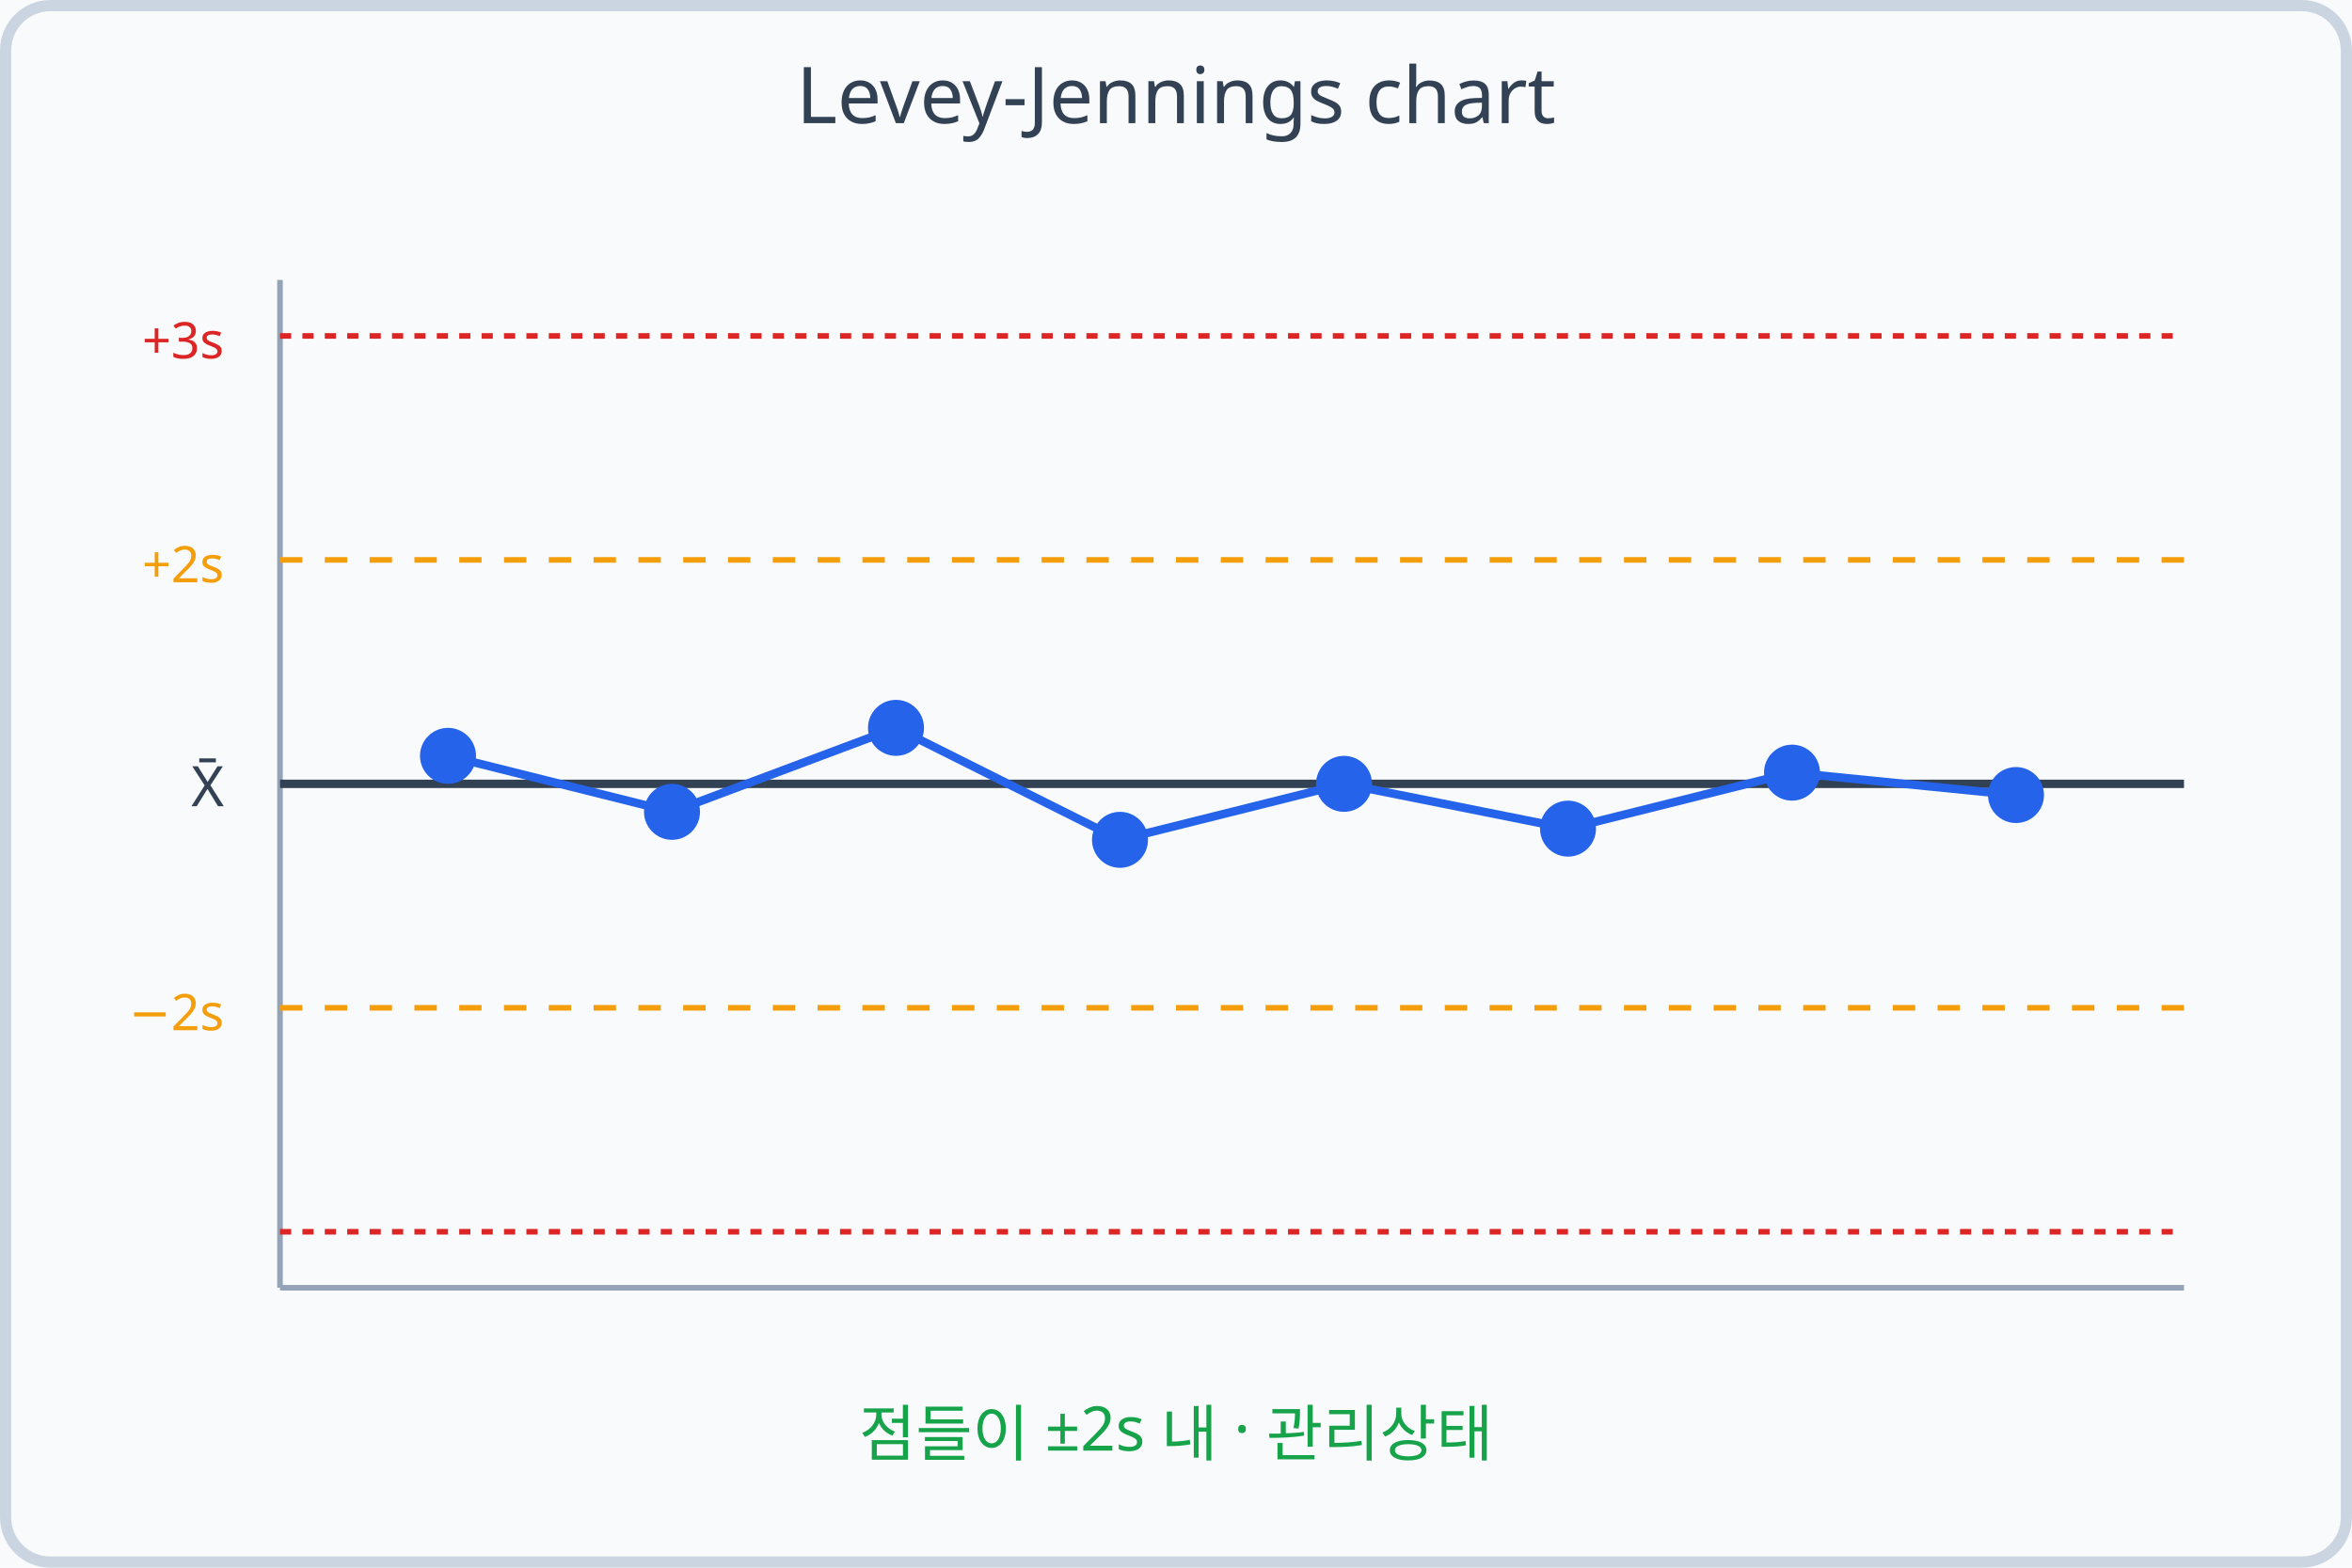
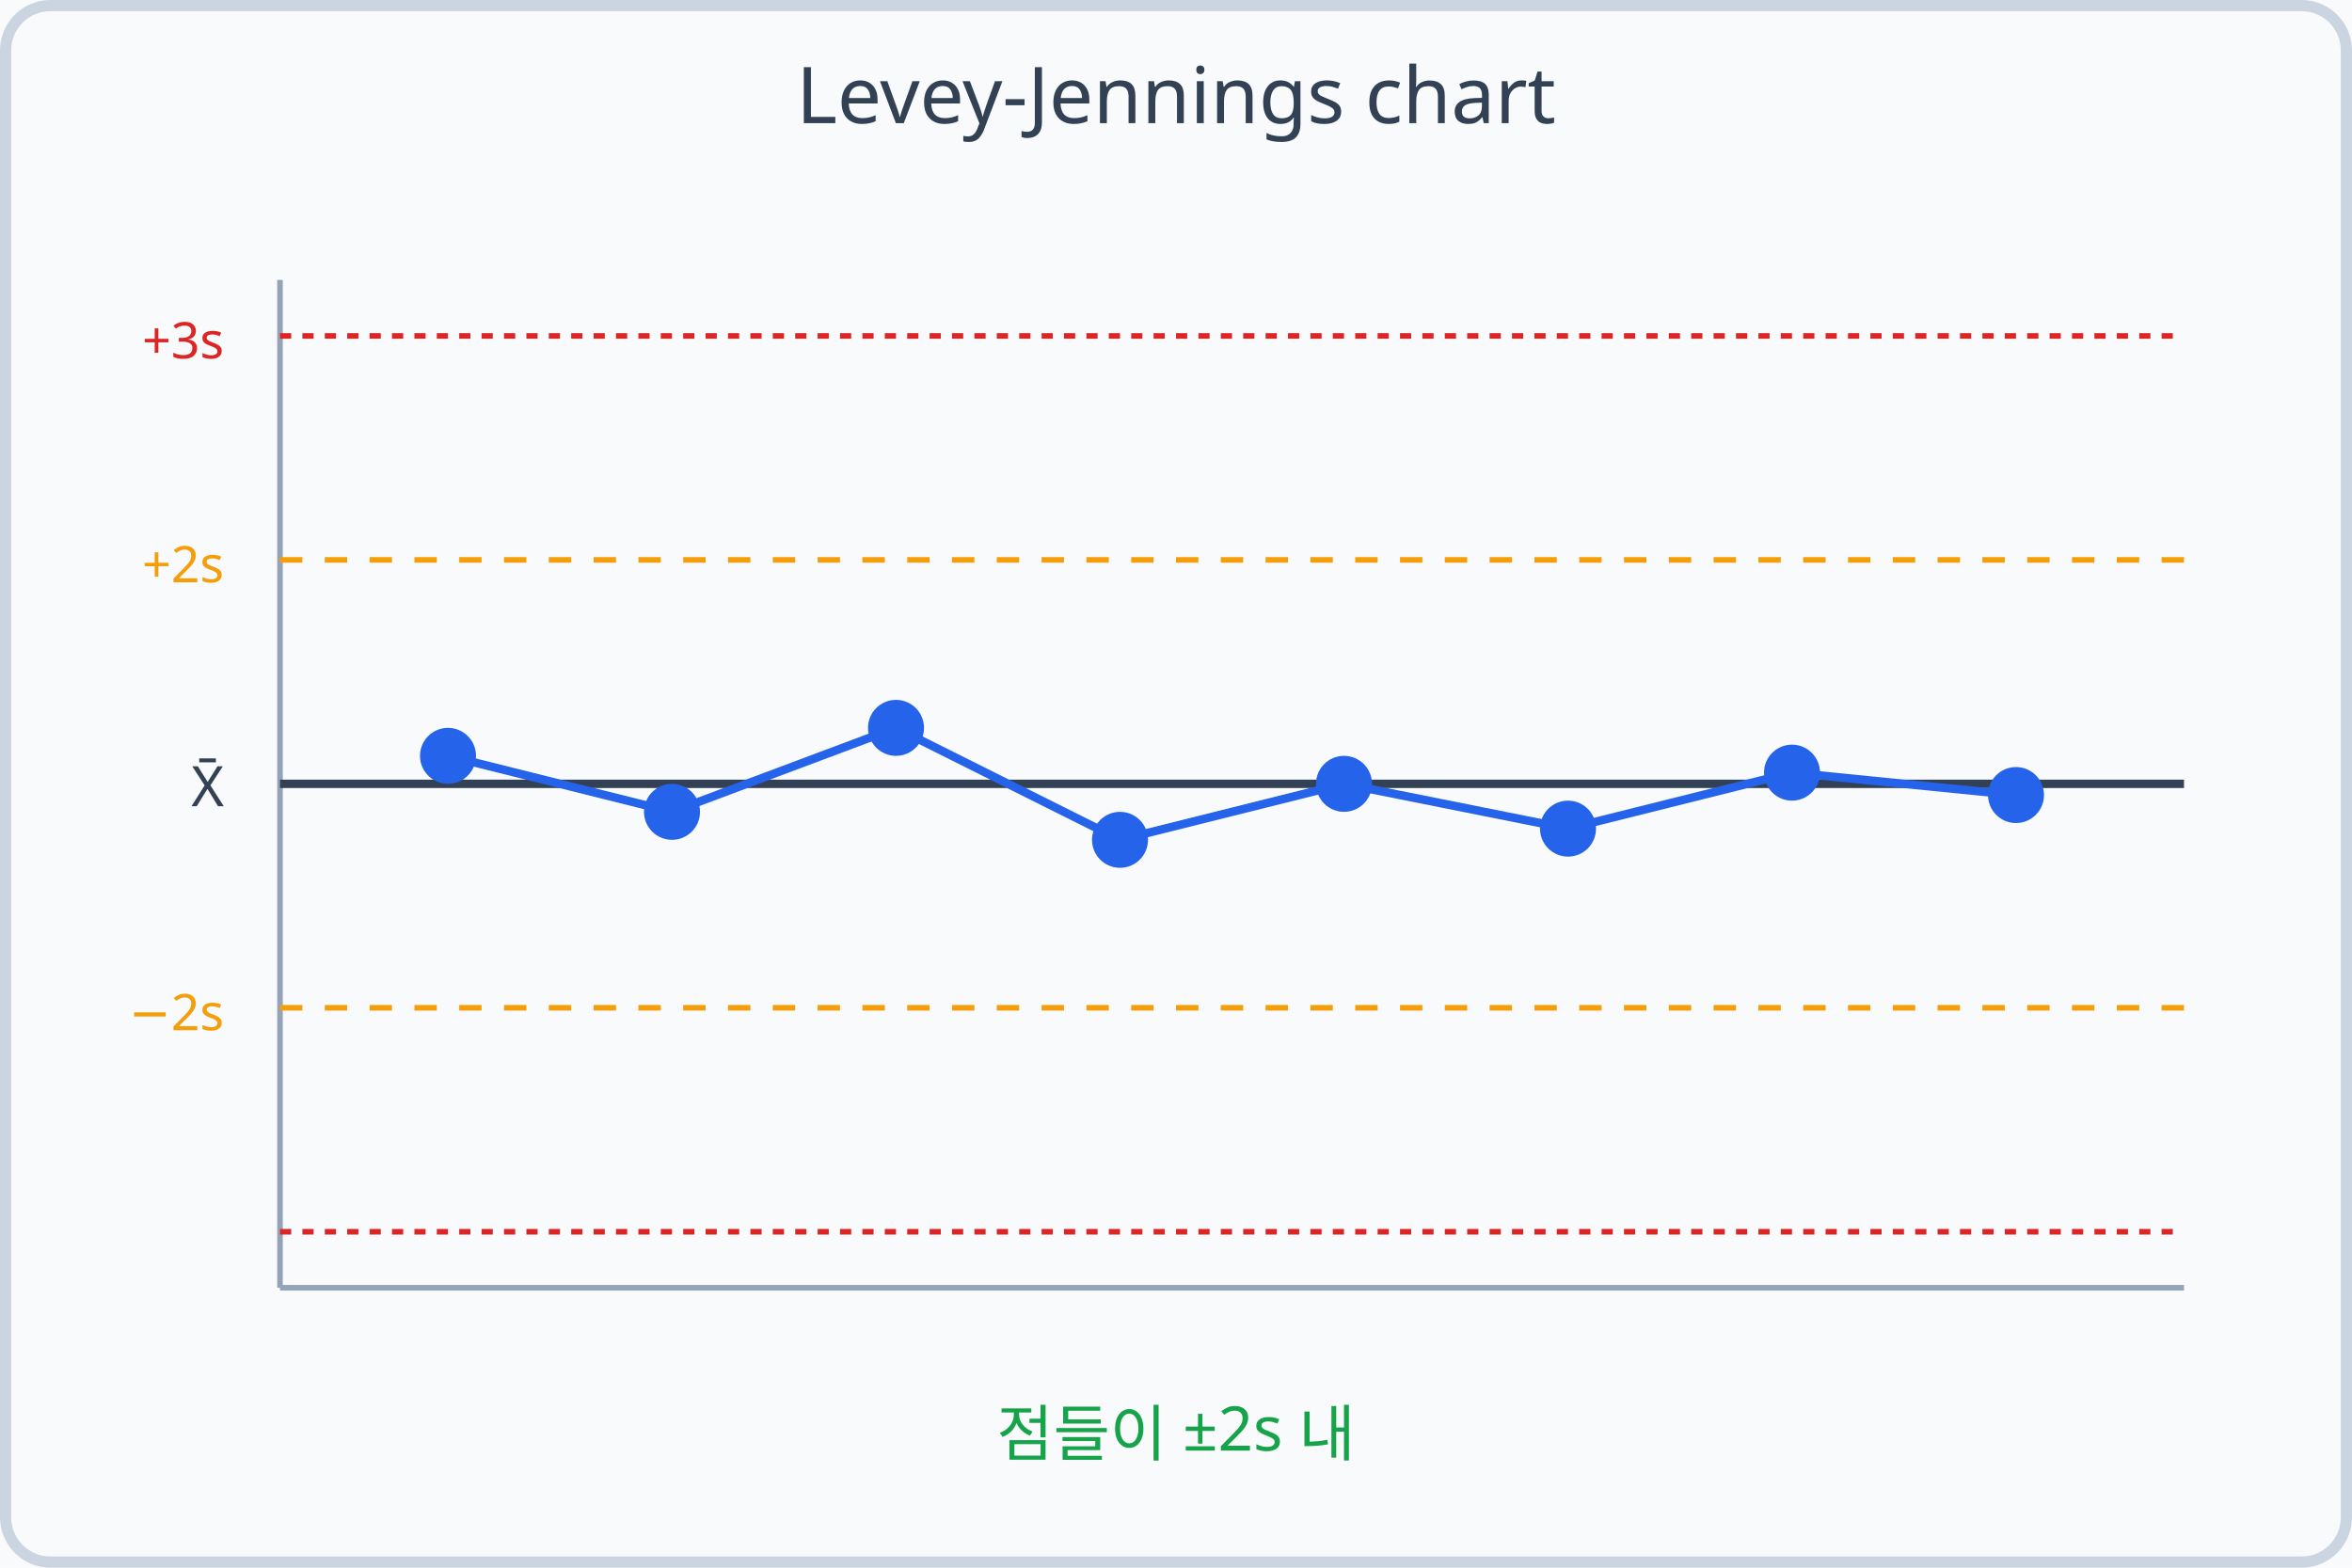
<svg xmlns="http://www.w3.org/2000/svg" width="420" height="280" viewBox="0 0 420 280" role="img">
  <rect width="100%" height="100%" fill="#f8fafc" />
  <rect x="1" y="1" width="418" height="278" fill="none" stroke="#cbd5e1" stroke-width="2" rx="8" />
  <text x="210" y="22" text-anchor="middle" font-size="14" font-family="sans-serif" fill="#334155">Levey-Jennings chart</text>
  <line x1="50" y1="50" x2="50" y2="230" stroke="#94a3b8" />
  <line x1="50" y1="230" x2="390" y2="230" stroke="#94a3b8" />
  <line x1="50" y1="140" x2="390" y2="140" stroke="#334155" stroke-width="1.5" />
  <line x1="50" y1="100" x2="390" y2="100" stroke="#f59e0b" stroke-dasharray="4" />
  <line x1="50" y1="180" x2="390" y2="180" stroke="#f59e0b" stroke-dasharray="4" />
  <line x1="50" y1="60" x2="390" y2="60" stroke="#dc2626" stroke-dasharray="2" />
  <line x1="50" y1="220" x2="390" y2="220" stroke="#dc2626" stroke-dasharray="2" />
  <text x="40" y="144" text-anchor="end" font-size="10" font-family="sans-serif" fill="#334155">X̄</text>
  <text x="40" y="104" text-anchor="end" font-size="9" font-family="sans-serif" fill="#f59e0b">+2s</text>
  <text x="40" y="184" text-anchor="end" font-size="9" font-family="sans-serif" fill="#f59e0b">−2s</text>
  <text x="40" y="64" text-anchor="end" font-size="9" font-family="sans-serif" fill="#dc2626">+3s</text>
  <circle cx="80" cy="135" r="5" fill="#2563eb" />
  <circle cx="120" cy="145" r="5" fill="#2563eb" />
  <circle cx="160" cy="130" r="5" fill="#2563eb" />
  <circle cx="200" cy="150" r="5" fill="#2563eb" />
  <circle cx="240" cy="140" r="5" fill="#2563eb" />
  <circle cx="280" cy="148" r="5" fill="#2563eb" />
  <circle cx="320" cy="138" r="5" fill="#2563eb" />
  <circle cx="360" cy="142" r="5" fill="#2563eb" />
  <polyline points="80,135 120,145 160,130 200,150 240,140 280,148 320,138 360,142" fill="none" stroke="#2563eb" stroke-width="1.5" />
-   <text x="210" y="260" text-anchor="middle" font-size="11" font-family="sans-serif" fill="#16a34a">점들이 ±2s 내 · 관리상태</text>
+   <text x="210" y="260" text-anchor="middle" font-size="11" font-family="sans-serif" fill="#16a34a">점들이 ±2s 내</text>
</svg>
